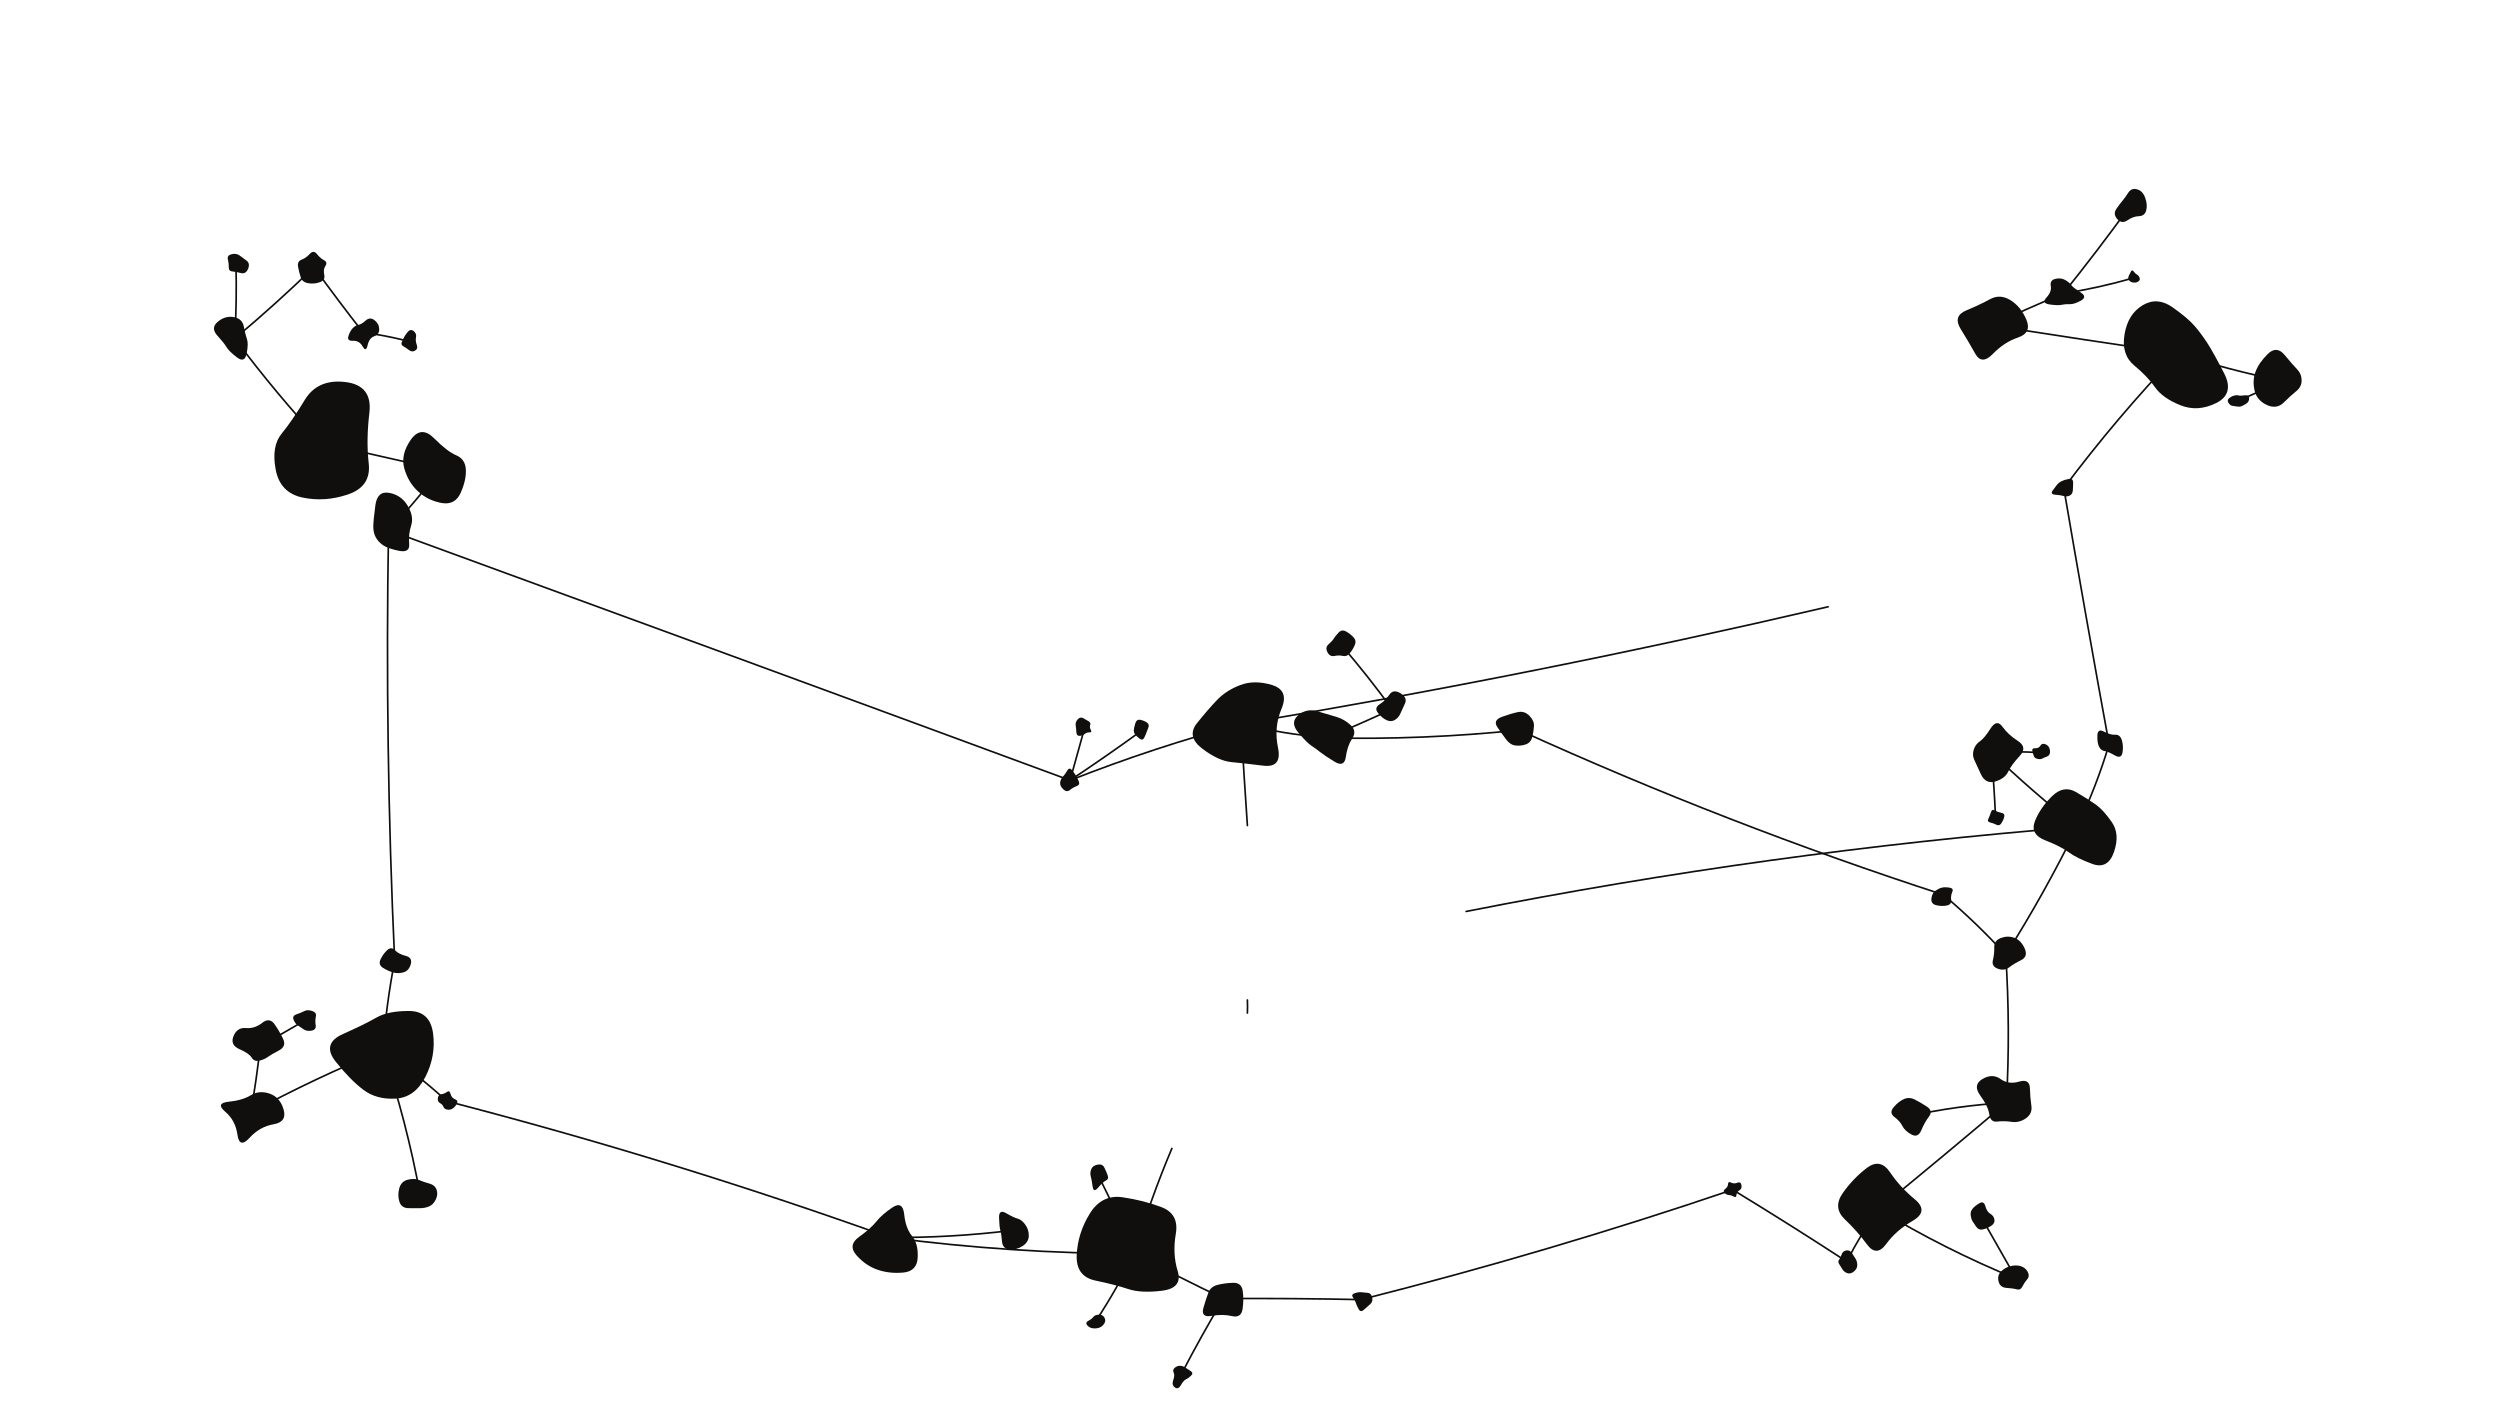
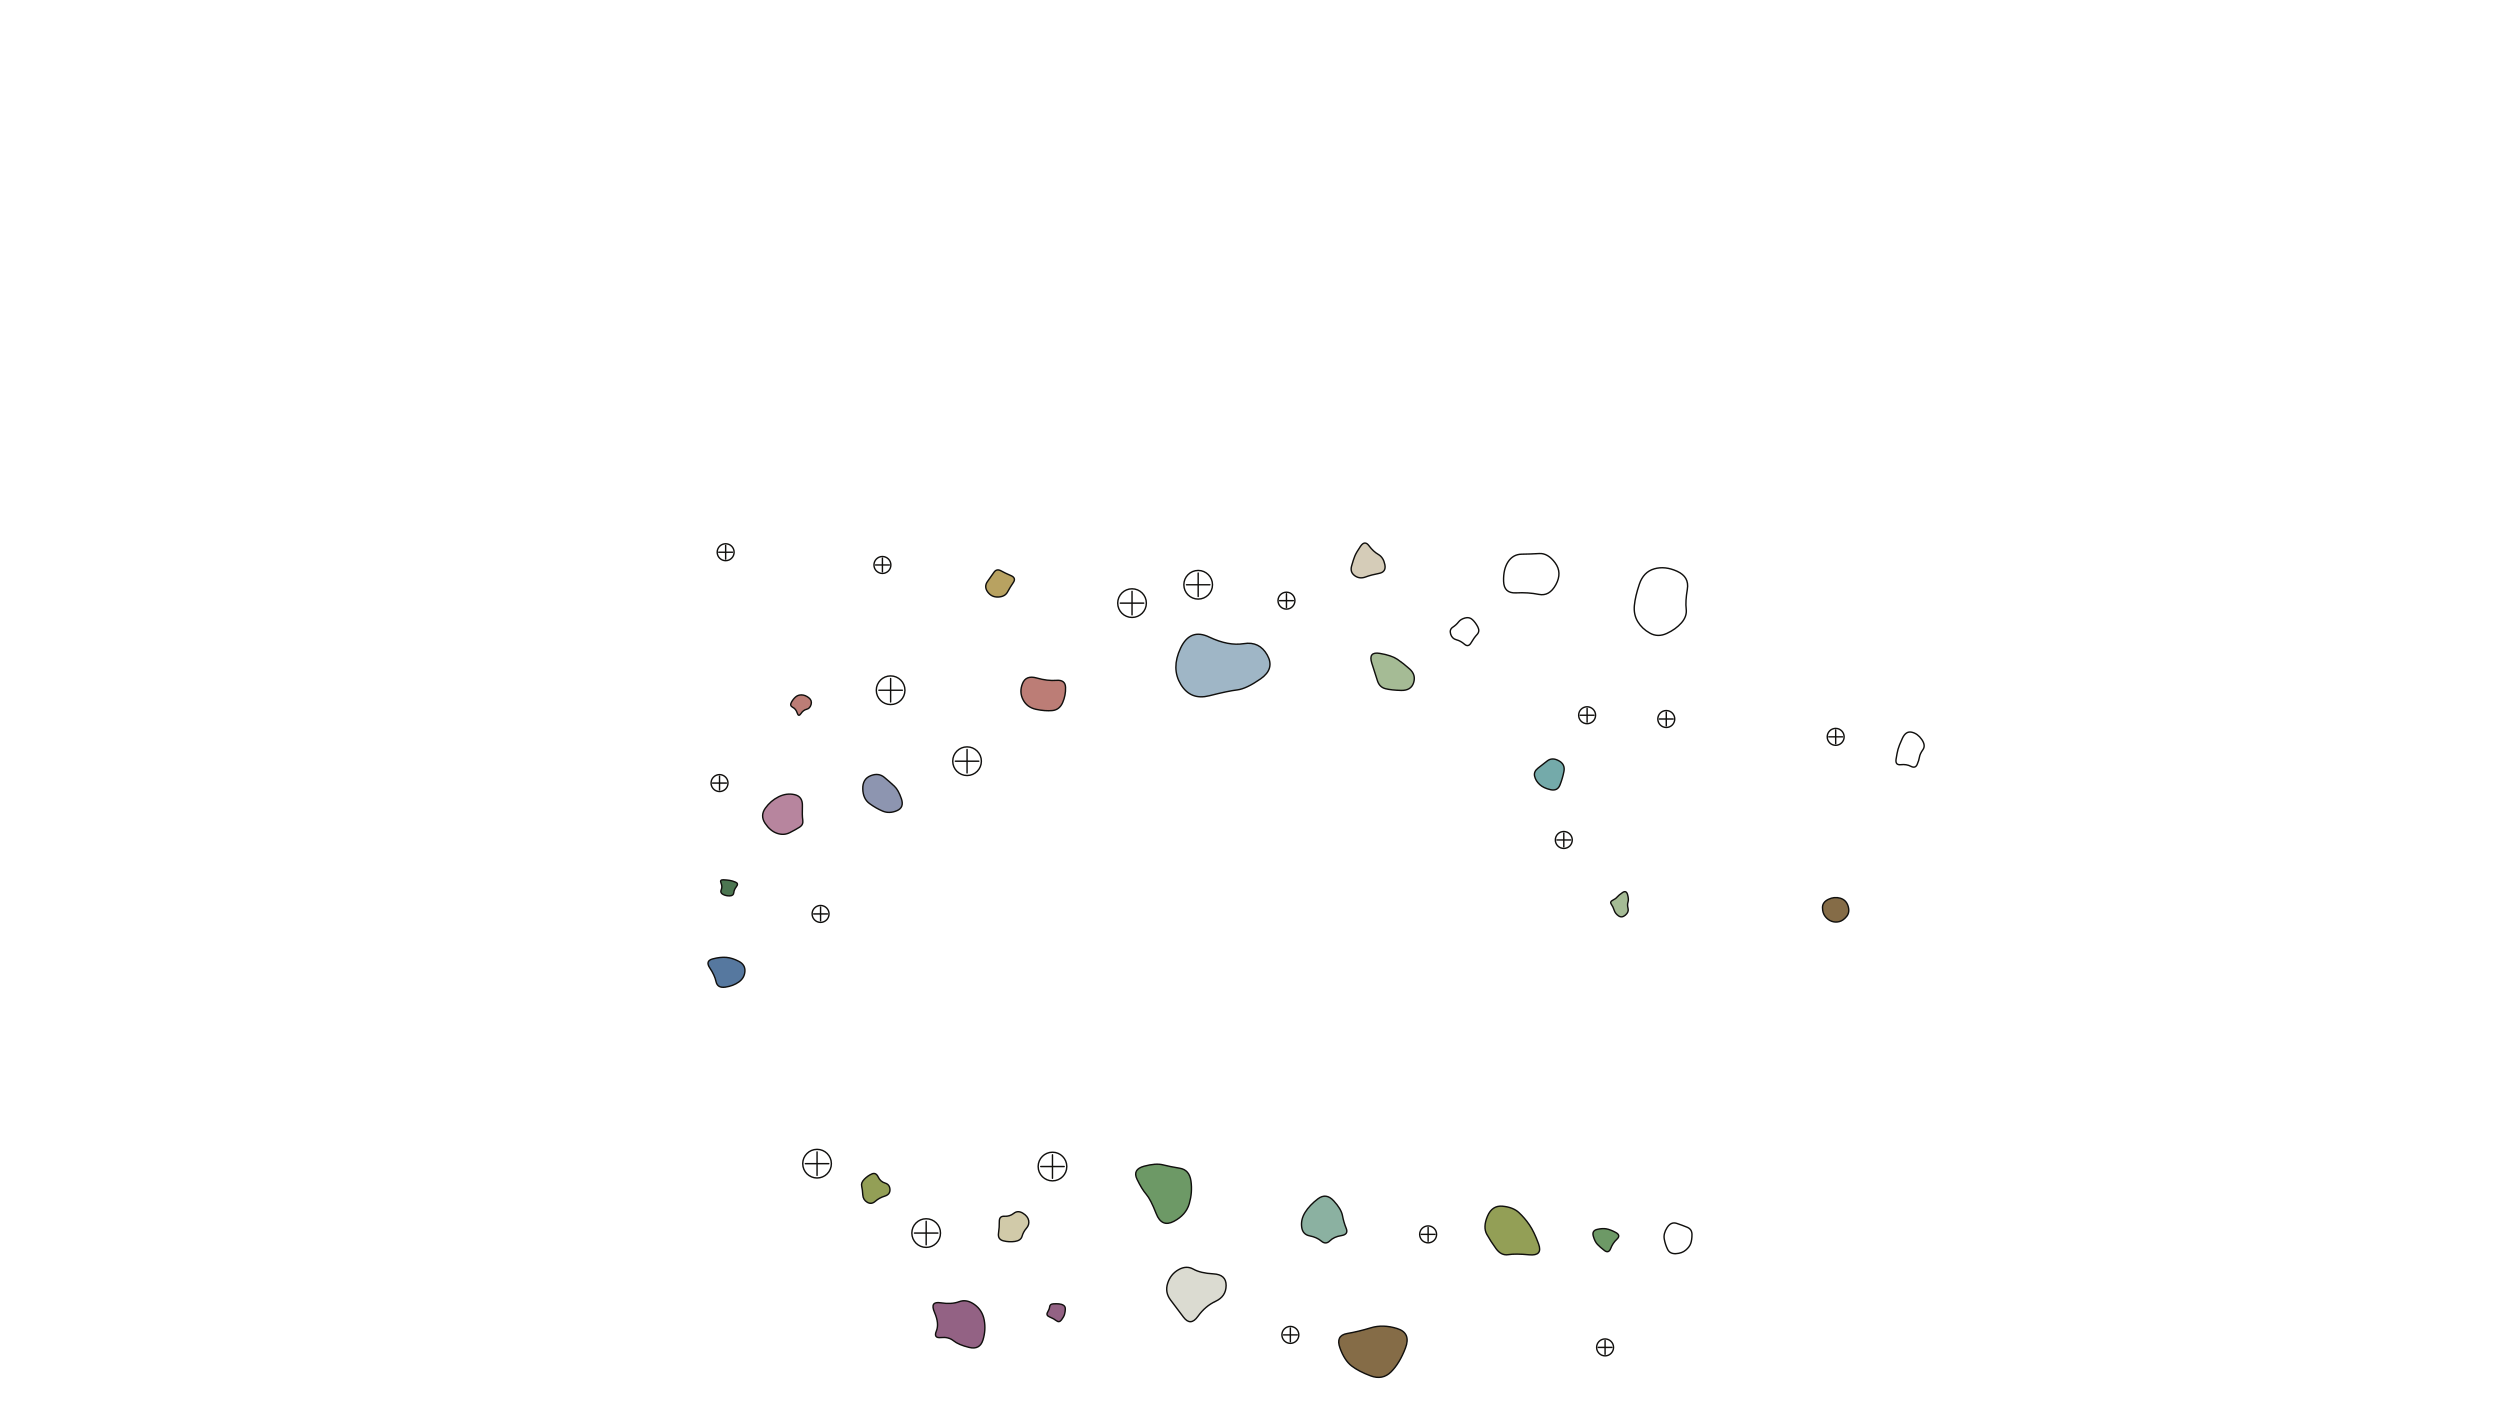
<svg xmlns="http://www.w3.org/2000/svg" viewBox="0 0 1920 1080" fill="none" role="presentation">
-   <g stroke="#100f0d" stroke-width="1.3" stroke-linecap="round">
-     <path d="M 247.1 340.2 Q 292.4 350.5 337.7 360.7" />
-     <path d="M 337.7 360.7 Q 319.6 385.3 298.4 407.2" />
-     <path d="M 247.1 340.2 Q 211.6 301.9 180.3 260" />
-     <path d="M 180.3 260 Q 211.7 233.7 241.1 205.2" />
-     <path d="M 241.1 205.2 Q 259.4 230.5 278.7 255.2" />
-     <path d="M 180.3 260 Q 182 231.1 181.2 202.2" />
-     <path d="M 278.7 255.2 Q 296.6 257.7 314.2 262.2" />
-     <path d="M 293.9 806.6 Q 242.1 827.8 192.8 854.4" />
-     <path d="M 192.8 854.4 Q 196.9 828.8 200.1 803.2" />
-     <path d="M 293.9 806.6 Q 312.3 861.2 322.7 917.8" />
-     <path d="M 293.9 806.6 Q 296.6 771.9 303.1 737.8" />
-     <path d="M 200.1 803.2 Q 217.4 793.5 234.5 783.5" />
-     <path d="M 293.9 806.6 Q 319.9 824.5 343.2 845.7" />
-     <path d="M 953.1 556 Q 985.6 563.7 1018.8 566.7" />
-     <path d="M 1018.8 566.7 Q 1092.9 568.4 1166.7 560.7" />
-     <path d="M 1018.8 566.7 Q 1044.2 556.2 1069.1 544.6" />
-     <path d="M 1069.1 544.6 Q 1050.3 518.7 1029.3 494.4" />
-     <path d="M 953.1 556 Q 886.3 573.9 821.8 599.3" />
-     <path d="M 821.8 599.3 Q 849.7 580.8 876.8 561.1" />
-     <path d="M 821.8 599.3 Q 827.3 579.1 833 559" />
-     <path d="M 1672.5 271.6 Q 1600.9 261 1529.4 249.9" />
-     <path d="M 1672.5 271.6 Q 1711.9 284.2 1752.4 292.5" />
-     <path d="M 1529.4 249.9 Q 1556.7 237 1584.6 225.4" />
-     <path d="M 1584.6 225.4 Q 1611 192.5 1635.8 158.3" />
-     <path d="M 1672.5 271.6 Q 1625.6 320.6 1585 374.9" />
-     <path d="M 1752.4 292.5 Q 1735.8 300.6 1718.8 307.9" />
-     <path d="M 1584.6 225.4 Q 1611.6 221.2 1637.9 213.6" />
-     <path d="M 1595.2 635.1 Q 1560.8 608.1 1529.2 577.7" />
-     <path d="M 1595.2 635.1 Q 1570.5 685.7 1540.4 733.3" />
-     <path d="M 1595.2 635.1 Q 1610 604.3 1619.8 571.6" />
-     <path d="M 1540.4 733.3 Q 1518 708.7 1492.5 687.2" />
-     <path d="M 1529.2 577.7 Q 1531.5 602.8 1532.6 628" />
-     <path d="M 1529.2 577.7 Q 1548.4 576.8 1567.6 578.1" />
-     <path d="M 871.1 962.8 Q 776.8 962.7 683.4 950.4" />
-     <path d="M 871.1 962.8 Q 905 980.7 939.6 997.3" />
-     <path d="M 683.4 950.4 Q 730.3 950.7 776.9 945" />
-     <path d="M 871.1 962.8 Q 858.5 932.5 843.7 903.2" />
-     <path d="M 939.6 997.3 Q 922.5 1026 907.1 1055.7" />
-     <path d="M 939.6 997.3 Q 992.4 997 1045.2 998.1" />
-     <path d="M 871.1 962.8 Q 857.9 989.8 841.4 1014.9" />
-     <path d="M 1442.6 928.7 Q 1492.2 888.2 1540.9 846.9" />
-     <path d="M 1540.9 846.9 Q 1503.5 849 1466.8 857.1" />
-     <path d="M 1442.6 928.7 Q 1493.5 959.6 1548.5 982.1" />
-     <path d="M 1548.5 982.1 Q 1535.2 958.5 1521.7 935" />
-     <path d="M 1442.6 928.7 Q 1428.9 947.9 1418.3 968.9" />
-     <path d="M 1418.3 968.9 Q 1374.9 940.6 1330.7 913.7" />
-     <path d="M 298.4 407.2 Q 560.2 502.8 821.8 599.3" />
-     <path d="M 298.4 407.2 Q 295.5 572.6 303.1 737.8" />
-     <path d="M 343.2 845.7 Q 515.7 890.3 683.4 950.4" />
-     <path d="M 1166.7 560.7 Q 1326.1 633.1 1492.5 687.2" />
-     <path d="M 1540.4 733.3 Q 1544.1 790.1 1540.9 846.9" />
-     <path d="M 1045.2 998.1 Q 1189.6 961.6 1330.7 913.7" />
-     <path d="M 1585 374.9 Q 1601.8 473.4 1619.8 571.6" />
-     <path d="M 953.1 556 Q 1180 518.3 1404 466" />
-     <path d="M 953.1 556 Q 955.3 595 958 634" />
-     <path d="M 958 768 Q 958.2 773 958 778" />
-     <path d="M 1595.2 635.1 Q 1358.8 654 1126 700" />
-     <path d="M 871.1 962.8 Q 883.3 921.6 900 882" />
+   <g stroke="#100f0d" stroke-width="1.1" vector-effect="non-scaling-stroke">
+     <path fill="hsl(205 26% 70%)" transform="translate(943.3 513.5)" d="M 6.86 16.36 Q -0.08 17.17 -14.49 20.83 Q -28.9 24.5 -36.42 12.17 Q -43.93 -0.16 -36.63 -15.69 Q -29.32 -31.23 -14.61 -24.24 Q 0.09 -17.25 12 -19.18 Q 23.91 -21.11 29.93 -10.48 Q 35.94 0.14 24.87 7.85 Q 13.8 15.56 6.86 16.36 Z" />
+     <path fill="hsl(36 30% 40%)" transform="translate(1051.1 1038.2)" d="M 17.29 15.34 Q 10.77 21.89 1.56 18.47 Q -7.64 15.05 -13.09 10.83 Q -18.55 6.61 -22 -2.95 Q -25.45 -12.5 -16.54 -14.05 Q -7.62 -15.6 1.67 -18.43 Q 10.97 -21.26 21.85 -17.91 Q 32.73 -14.56 28.28 -2.88 Q 23.82 8.79 17.29 15.34 Z" />
+     <path fill="hsl(70 30% 48%)" transform="translate(1160 947.5)" d="M 14.57 -6.85 Q 18.23 -1.51 21.63 7.84 Q 25.02 17.19 14.44 16.19 Q 3.86 15.18 -1.57 16.08 Q -7.01 16.98 -11.02 11.5 Q -15.04 6.02 -18.11 0.49 Q -21.18 -5.03 -17.62 -13.46 Q -14.07 -21.89 -6.01 -21.13 Q 2.04 -20.37 6.47 -16.28 Q 10.91 -12.18 14.57 -6.85 Z" />
+     <path fill="none" transform="translate(1276 466.4)" d="M 19 1.32 Q 19.71 6.99 15.35 11.95 Q 10.98 16.9 4.1 20.07 Q -2.78 23.23 -8.87 19.85 Q -14.97 16.46 -18.21 11.01 Q -21.46 5.56 -20.8 -1.4 Q -20.14 -8.36 -16.97 -17.76 Q -13.79 -27.16 -5.53 -29.53 Q 2.74 -31.89 12.1 -27.63 Q 21.46 -23.36 19.87 -13.85 Q 18.29 -4.35 19 1.32 Z" />
+     <path fill="hsl(112 20% 50%)" transform="translate(892.9 911.1)" d="M -4.95 20.95 Q -9.16 10.1 -12.6 6.1 Q -16.04 2.09 -19.67 -5.45 Q -23.3 -13 -14.25 -15.45 Q -5.21 -17.89 0.23 -16.5 Q 5.67 -15.12 13.11 -13.91 Q 20.55 -12.71 21.76 -4.04 Q 22.98 4.63 20.45 13.33 Q 17.92 22.04 8.59 26.92 Q -0.74 31.8 -4.95 20.95 Z" />
+     <path fill="hsl(60 12% 84%)" transform="translate(916.6 990.1)" d="M 25.06 -2.83 Q 24.98 5.59 17 9.29 Q 9.02 12.99 3.4 20.86 Q -2.22 28.73 -7.67 21.49 Q -13.13 14.26 -17.58 8.34 Q -22.04 2.43 -19.84 -4.51 Q -17.64 -11.45 -11.55 -14.94 Q -5.47 -18.43 -0.04 -15.37 Q 5.38 -12.31 15.26 -11.78 Q 25.14 -11.26 25.06 -2.83 Z" />
+     <path fill="hsl(95 22% 66%)" transform="translate(1068.6 518.2)" d="M -10.68 4.76 Q -12.28 -0.05 -15.08 -8.97 Q -17.88 -17.89 -8.91 -16.4 Q 0.07 -14.9 4.62 -11.84 Q 9.17 -8.78 14.08 -4.35 Q 18.99 0.09 17.04 6.15 Q 15.08 12.21 7.51 12.04 Q -0.06 11.86 -4.57 10.72 Q -9.09 9.58 -10.68 4.76 Z" />
+     <path fill="hsl(318 20% 48%)" transform="translate(733.7 1018.1)" d="M 21.19 11.07 Q 18.8 18.71 10.64 16.72 Q 2.47 14.74 -1.38 11.62 Q -5.24 8.51 -11.07 9.15 Q -16.91 9.78 -14.57 4.12 Q -12.23 -1.53 -15.99 -10.2 Q -19.75 -18.87 -11.3 -17.55 Q -2.84 -16.24 2.92 -18.4 Q 8.68 -20.56 14.74 -16.2 Q 20.79 -11.84 22.18 -4.21 Q 23.57 3.42 21.19 11.07 Z" />
+     <path fill="none" transform="translate(1174.7 438.2)" d="M 7.42 -13.08 Q 14.09 -13.49 19.64 -5.93 Q 25.2 1.62 20.22 10.78 Q 15.23 19.94 7.13 18.29 Q -0.98 16.65 -10.33 17.13 Q -19.67 17.62 -19.94 8.23 Q -20.21 -1.17 -16.42 -6.84 Q -12.64 -12.5 -5.95 -12.59 Q 0.74 -12.67 7.42 -13.08 Z" />
+     <path fill="hsl(6 34% 60%)" transform="translate(803.8 532.8)" d="M 7.54 -10.29 Q 14.35 -10.85 14.55 -4.85 Q 14.76 1.16 12.31 6.79 Q 9.85 12.41 4.34 12.92 Q -1.17 13.44 -8.08 11.97 Q -15 10.51 -18.07 4.61 Q -21.15 -1.28 -18.5 -7.87 Q -15.85 -14.45 -7.56 -12.09 Q 0.73 -9.73 7.54 -10.29 Z" />
+     <path fill="hsl(155 20% 62%)" transform="translate(1018.3 942.1)" d="M 11.86 6.84 Q 6.22 7.72 3.05 10.86 Q -0.12 14 -3.55 11.05 Q -6.98 8.11 -12.44 7.05 Q -17.89 6 -18.62 0.21 Q -19.36 -5.58 -15.92 -11.09 Q -12.47 -16.6 -6.15 -21.39 Q 0.18 -26.18 5.98 -19.86 Q 11.79 -13.54 12.73 -8.47 Q 13.67 -3.39 15.59 1.28 Q 17.5 5.95 11.86 6.84 Z" />
+     <path fill="hsl(330 26% 62%)" transform="translate(606.1 628.5)" d="M -18.52 3.78 Q -22.39 -2.07 -18.33 -7.81 Q -14.26 -13.54 -8.11 -16.58 Q -1.96 -19.61 4.23 -18.19 Q 10.42 -16.77 10.15 -9.48 Q 9.88 -2.19 10.43 1.33 Q 10.98 4.85 8.06 6.72 Q 5.14 8.58 0.52 10.94 Q -4.09 13.29 -9.37 11.47 Q -14.64 9.64 -18.52 3.78 Z" />
+     <path fill="hsl(225 18% 62%)" transform="translate(678.7 609.8)" d="M -10.12 -14.02 Q -3.96 -16.53 0.57 -12.71 Q 5.11 -8.89 8.19 -6 Q 11.28 -3.1 13.58 3.66 Q 15.87 10.43 10.07 12.84 Q 4.28 15.26 -0.83 13.12 Q -5.94 10.98 -10.92 7.33 Q -15.9 3.68 -16.08 -3.92 Q -16.27 -11.52 -10.12 -14.02 Z" />
+     <path fill="none" transform="translate(1290 952)" d="M 4.59 8.13 Q 1.68 10.55 -2.91 10.81 Q -7.49 11.06 -9.26 7.51 Q -11.03 3.96 -11.83 -0.32 Q -12.64 -4.6 -9.63 -9.24 Q -6.62 -13.88 -2.27 -12.44 Q 2.08 -10.99 5.75 -9.47 Q 9.43 -7.94 9.44 -3.9 Q 9.44 0.14 8.48 2.93 Q 7.51 5.71 4.59 8.13 Z" />
+     <path fill="hsl(180 24% 56%)" transform="translate(1188.6 595.2)" d="M -0.28 -10.84 Q 3.47 -13.72 8.53 -10.97 Q 13.6 -8.22 12.49 -2.68 Q 11.38 2.86 9.46 7.67 Q 7.54 12.49 2.17 11.27 Q -3.2 10.06 -6.16 7.31 Q -9.13 4.56 -10 1.01 Q -10.87 -2.53 -7.45 -5.24 Q -4.02 -7.95 -0.28 -10.84 Z" />
+     <path fill="hsl(40 26% 78%)" transform="translate(1048.7 431)" d="M -0.03 12.15 Q -4.57 13.83 -8.28 11.13 Q -11.99 8.42 -10.67 3.68 Q -9.35 -1.07 -8.23 -3.86 Q -7.11 -6.64 -3.83 -11.44 Q -0.54 -16.24 2.69 -11.85 Q 5.93 -7.46 9.86 -5.19 Q 13.8 -2.91 14.89 2.72 Q 15.98 8.36 10.25 9.41 Q 4.52 10.46 -0.03 12.15 Z" />
+     <path fill="hsl(212 30% 48%)" transform="translate(557.9 745.8)" d="M -10.51 -9.38 Q -4.58 -10.93 0.02 -10.52 Q 4.61 -10.1 9.57 -7.48 Q 14.53 -4.86 14.19 0.2 Q 13.85 5.27 9.55 8.35 Q 5.26 11.43 -0.8 12.31 Q -6.86 13.19 -7.96 8.14 Q -9.06 3.08 -12.74 -2.37 Q -16.43 -7.83 -10.51 -9.38 Z" />
+     <path fill="hsl(50 30% 74%)" transform="translate(778.5 941.6)" d="M -7.07 -7.51 Q -3.04 -7.28 0.08 -9.75 Q 3.2 -12.22 7.03 -9.89 Q 10.86 -7.57 11.51 -4.27 Q 12.15 -0.97 9.78 1.72 Q 7.42 4.41 6.47 7.79 Q 5.52 11.17 0.98 11.82 Q -3.56 12.48 -7.94 11.36 Q -12.33 10.24 -11.64 5.5 Q -10.95 0.77 -11.03 -3.49 Q -11.1 -7.75 -7.07 -7.51 Z" />
+     <path fill="none" transform="translate(1467.7 578.7)" d="M -6.65 -11.7 Q -4.04 -17.36 0.49 -16.37 Q 5.02 -15.38 8.21 -10.78 Q 11.39 -6.18 9.1 -2.95 Q 6.81 0.28 6.44 2.74 Q 6.06 5.2 4.68 8.4 Q 3.29 11.61 -0.11 9.85 Q -3.5 8.09 -7.88 8.58 Q -12.25 9.07 -11.51 4.29 Q -10.76 -0.49 -10.01 -3.27 Q -9.26 -6.05 -6.65 -11.7 Z" />
+     <path fill="hsl(36 30% 40%)" transform="translate(1409.1 700.9)" d="M -2.51 6.61 Q -5.3 5.55 -7.35 2.92 Q -9.41 0.29 -9.43 -3.85 Q -9.45 -7.99 -4.95 -10.19 Q -0.45 -12.39 4.13 -11.11 Q 8.71 -9.82 10.22 -5.06 Q 11.73 -0.3 9.08 2.95 Q 6.42 6.2 3.35 6.94 Q 0.27 7.67 -2.51 6.61 Z" />
+     <path fill="hsl(70 30% 48%)" transform="translate(671 912.2)" d="M 3.42 -8.32 Q 5.15 -4.66 8.72 -3.61 Q 12.29 -2.56 12.48 1.31 Q 12.67 5.17 8.47 6.44 Q 4.27 7.71 1.26 10.37 Q -1.74 13.04 -4.96 11.15 Q -8.18 9.25 -8.39 5.35 Q -8.61 1.45 -9.23 -1.2 Q -9.85 -3.85 -7.22 -6.54 Q -4.59 -9.22 -1.45 -10.6 Q 1.69 -11.97 3.42 -8.32 Z" />
+     <path fill="hsl(45 38% 55%)" transform="translate(768.3 446.9)" d="M -1.58 11.61 Q -6.74 11.86 -9.73 7.76 Q -12.72 3.65 -9.89 -0.34 Q -7.05 -4.33 -4.96 -7.34 Q -2.87 -10.35 0.45 -8.52 Q 3.76 -6.68 8.06 -4.86 Q 12.35 -3.03 9.89 0.54 Q 7.43 4.11 5.5 7.73 Q 3.58 11.35 -1.58 11.61 Z" />
+     <path fill="hsl(112 20% 50%)" transform="translate(1232.7 951.8)" d="M 1.08 -8.02 Q 4.17 -7.44 8.22 -5.25 Q 12.27 -3.05 9.09 -0.09 Q 5.9 2.87 4.33 6.97 Q 2.75 11.06 -0.51 8.58 Q -3.76 6.1 -5.81 3.94 Q -7.86 1.79 -9.04 -2.42 Q -10.22 -6.63 -6.12 -7.61 Q -2.01 -8.59 1.08 -8.02 Z" />
+     <path fill="none" transform="translate(1124.6 484.2)" d="M -6.13 7.13 Q -9.43 6.28 -10.5 2.79 Q -11.57 -0.71 -8.85 -2.52 Q -6.12 -4.33 -4.47 -6.5 Q -2.82 -8.66 0.52 -9.58 Q 3.86 -10.5 6.23 -8.31 Q 8.59 -6.12 10.35 -2.73 Q 12.11 0.66 9.77 3.12 Q 7.44 5.59 5.27 9.37 Q 3.1 13.15 0.13 10.56 Q -2.84 7.97 -6.13 7.13 Z" />
+     <path fill="hsl(95 22% 66%)" transform="translate(1244.2 694)" d="M 5.8 -6.84 Q 6.79 -3.17 6.1 -1.18 Q 5.41 0.82 6.14 3.63 Q 6.88 6.44 4.13 8.79 Q 1.38 11.15 -1.18 9.38 Q -3.73 7.6 -4.53 5.02 Q -5.34 2.44 -6.69 0.5 Q -8.04 -1.44 -5.71 -2.58 Q -3.39 -3.71 -2.22 -5.1 Q -1.06 -6.49 1.87 -8.5 Q 4.81 -10.5 5.8 -6.84 Z" />
+     <path fill="hsl(318 20% 48%)" transform="translate(812.2 1006.6)" d="M 4.68 -4.05 Q 6.07 -3.1 5.97 -1.06 Q 5.88 0.98 5.37 2.79 Q 4.87 4.61 3.08 7 Q 1.28 9.39 -0.8 7.77 Q -2.88 6.15 -5.98 4.88 Q -9.08 3.61 -7.68 1.27 Q -6.28 -1.07 -6.05 -3.08 Q -5.81 -5.09 -3.28 -5.24 Q -0.76 -5.39 1.27 -5.2 Q 3.29 -5 4.68 -4.05 Z" />
+     <path fill="hsl(128 22% 38%)" transform="translate(559.1 681.1)" d="M 1.33 -4.96 Q 3.52 -4.6 5.91 -3.56 Q 8.29 -2.52 6.47 -0.18 Q 4.65 2.17 4.45 4.49 Q 4.25 6.81 1.42 6.93 Q -1.42 7.06 -3.81 5.81 Q -6.21 4.56 -5.19 2.21 Q -4.18 -0.15 -5.33 -2.83 Q -6.48 -5.51 -3.67 -5.42 Q -0.86 -5.32 1.33 -4.96 Z" />
+     <path fill="hsl(6 34% 60%)" transform="translate(614.7 541.8)" d="M -5.87 1.43 Q -8.31 0.19 -6.95 -2.34 Q -5.6 -4.88 -3.66 -6.54 Q -1.73 -8.2 1.04 -8.1 Q 3.81 -8 6.45 -5.92 Q 9.09 -3.84 8.23 -0.77 Q 7.37 2.3 4.8 2.92 Q 2.24 3.53 0.41 6.26 Q -1.41 8.98 -2.42 5.82 Q -3.43 2.67 -5.87 1.43 Z" />
  </g>
-   <g fill="#100f0d">
-     <path transform="translate(247.1 340.2)" d="M 36.59 -23.19 Q 34.06 -2 36.08 15.7 Q 38.09 33.41 20.26 39.49 Q 2.43 45.56 -14.81 41.9 Q -32.05 38.25 -35.39 20.36 Q -38.74 2.47 -30.82 -7.15 Q -22.91 -16.77 -13.06 -33.03 Q -3.2 -49.28 17.96 -46.83 Q 39.11 -44.38 36.59 -23.19 Z" />
-     <path transform="translate(337.7 360.7)" d="M -4.29 -24.08 Q 5.8 -13.93 12.68 -11.04 Q 19.56 -8.14 20.06 -0.32 Q 20.57 7.5 16.23 17.51 Q 11.9 27.51 1.39 25.58 Q -9.12 23.65 -16.61 16.76 Q -24.09 9.86 -27.16 -0.79 Q -30.22 -11.44 -22.3 -22.84 Q -14.38 -34.24 -4.29 -24.08 Z" />
-     <path transform="translate(298.4 407.2)" d="M -9.96 5.2 Q -11.82 1.65 -11.71 -3.29 Q -11.59 -8.22 -10.09 -19.29 Q -8.59 -30.36 0.61 -28.67 Q 9.82 -26.97 14.72 -18.76 Q 19.61 -10.55 17.38 -3.62 Q 15.16 3.3 15.85 10.44 Q 16.55 17.58 7.92 15.81 Q -0.72 14.05 -4.41 11.4 Q -8.1 8.76 -9.96 5.2 Z" />
-     <path transform="translate(180.3 260)" d="M -13.11 -12.84 Q -7.51 -17.59 -0.86 -16.49 Q 5.79 -15.38 6.96 -9.2 Q 8.13 -3.03 9.37 0.44 Q 10.62 3.91 9.14 11.5 Q 7.66 19.1 1.56 14.39 Q -4.55 9.68 -6.31 6.62 Q -8.07 3.57 -13.39 -2.26 Q -18.71 -8.08 -13.11 -12.84 Z" />
-     <path transform="translate(241.1 205.2)" d="M -10.14 7.83 Q -11.33 4.14 -12.16 -0.15 Q -12.98 -4.44 -9.55 -5.73 Q -6.11 -7.02 -3.21 -10.19 Q -0.31 -13.36 2.26 -10.14 Q 4.83 -6.92 7.75 -5.37 Q 10.67 -3.82 8.83 -0.99 Q 6.99 1.84 7.93 5.89 Q 8.87 9.94 4.55 11.52 Q 0.24 13.09 -4.36 12.31 Q -8.96 11.53 -10.14 7.83 Z" />
-     <path transform="translate(278.7 255.2)" d="M -3.3 -5.75 Q -1.17 -6.09 2.15 -9.03 Q 5.47 -11.98 8.97 -9.26 Q 12.47 -6.55 12.54 -2.41 Q 12.61 1.73 8.74 3.05 Q 4.88 4.36 3.63 9.93 Q 2.39 15.49 -0.18 10.9 Q -2.75 6.3 -7.62 6.53 Q -12.48 6.75 -11.04 2.64 Q -9.6 -1.47 -7.52 -3.44 Q -5.43 -5.41 -3.3 -5.75 Z" />
-     <path transform="translate(181.2 202.2)" d="M 2.68 -6.08 Q 5.24 -4.3 8.15 -2.07 Q 11.07 0.16 9.3 4.35 Q 7.53 8.53 3.71 7.49 Q -0.12 6.45 -2.83 6.27 Q -5.55 6.1 -5.51 3.01 Q -5.46 -0.08 -6.2 -3.07 Q -6.94 -6.05 -3.4 -6.95 Q 0.13 -7.85 2.68 -6.08 Z" />
-     <path transform="translate(314.2 262.2)" d="M 4.65 7.03 Q 2.29 8.5 0.03 6.75 Q -2.23 5.01 -4.37 3.78 Q -6.51 2.54 -5.68 0.74 Q -4.86 -1.07 -4.13 -2.71 Q -3.39 -4.35 -1.22 -7.1 Q 0.96 -9.85 3.42 -7.97 Q 5.88 -6.09 5.31 -3.23 Q 4.73 -0.38 5.87 2.59 Q 7 5.57 4.65 7.03 Z" />
-     <path transform="translate(293.9 806.6)" d="M 20.31 -30.16 Q 36.49 -30.08 38.71 -12.81 Q 40.94 4.46 32.85 20.36 Q 24.76 36.26 10.01 37.13 Q -4.74 38 -14.84 30.37 Q -24.94 22.75 -36.02 8.84 Q -47.09 -5.08 -30.52 -12.47 Q -13.95 -19.86 -4.9 -25.05 Q 4.14 -30.24 20.31 -30.16 Z" />
-     <path transform="translate(192.8 854.4)" d="M -10.46 17 Q -12 6.02 -19.82 -0.6 Q -27.63 -7.22 -17.08 -8.28 Q -6.54 -9.35 -0.1 -13.3 Q 6.33 -17.25 14.33 -14.47 Q 22.32 -11.7 25.03 -2.22 Q 27.75 7.27 17.25 9.06 Q 6.75 10.85 -1.09 19.41 Q -8.92 27.97 -10.46 17 Z" />
-     <path transform="translate(200.1 803.2)" d="M -6.87 8.99 Q -8.91 5.71 -16.22 2.54 Q -23.54 -0.64 -20.77 -7.45 Q -18 -14.26 -11.25 -13.67 Q -4.5 -13.08 1.21 -17.6 Q 6.93 -22.13 10.82 -16.52 Q 14.71 -10.92 17.38 -5.22 Q 20.05 0.47 14.03 3.61 Q 8.01 6.74 5.43 8.64 Q 2.85 10.54 -1 11.4 Q -4.84 12.27 -6.87 8.99 Z" />
-     <path transform="translate(322.7 917.8)" d="M 7.06 -8.83 Q 11.35 -7.7 12.62 -4.07 Q 13.88 -0.44 11.92 3.54 Q 9.97 7.52 6.66 8.81 Q 3.35 10.11 -0.04 10.09 Q -3.43 10.07 -8.87 10.07 Q -14.31 10.07 -15.91 5.24 Q -17.51 0.42 -16.11 -5.02 Q -14.7 -10.46 -9.55 -11.78 Q -4.41 -13.1 -0.82 -11.53 Q 2.77 -9.96 7.06 -8.83 Z" />
-     <path transform="translate(303.1 737.8)" d="M 12.37 2.71 Q 10.93 7.78 6.85 8.94 Q 2.76 10.1 -0.95 9.11 Q -4.66 8.13 -8.78 5.63 Q -12.9 3.13 -10.78 -1.16 Q -8.67 -5.46 -5.62 -8.19 Q -2.56 -10.93 0.28 -7.99 Q 3.13 -5.06 8.47 -3.71 Q 13.81 -2.36 12.37 2.71 Z" />
-     <path transform="translate(234.5 783.5)" d="M -6.7 -4.54 Q -3.16 -5.71 -0.8 -6.98 Q 1.57 -8.25 5.18 -7.1 Q 8.8 -5.95 8.1 -2.84 Q 7.4 0.28 7.94 3.82 Q 8.48 7.36 4.77 8.04 Q 1.06 8.72 -1.46 6.92 Q -3.98 5.13 -5.9 3.91 Q -7.83 2.69 -9.03 -0.34 Q -10.23 -3.37 -6.7 -4.54 Z" />
-     <path transform="translate(343.2 845.7)" d="M 0.08 -7.11 Q 2.07 -8.59 2.83 -5.54 Q 3.6 -2.49 6.27 -1.47 Q 8.95 -0.46 7.63 2.01 Q 6.31 4.48 4.42 5.68 Q 2.53 6.89 0.25 6.47 Q -2.03 6.05 -2.66 4.31 Q -3.29 2.57 -5.29 1.48 Q -7.28 0.39 -6.95 -2.33 Q -6.62 -5.05 -4.27 -5.34 Q -1.91 -5.63 0.08 -7.11 Z" />
-     <path transform="translate(953.1 556)" d="M -33.86 -0.55 Q -25.71 -10.76 -18.55 -18.27 Q -11.39 -25.79 -0.53 -29.89 Q 10.33 -33.99 23.72 -29.94 Q 37.11 -25.9 31.12 -11.68 Q 25.14 2.55 28.4 18.2 Q 31.67 33.84 17.12 32.04 Q 2.57 30.24 -7.44 29.28 Q -17.45 28.31 -29.72 18.99 Q -42 9.67 -33.86 -0.55 Z" />
-     <path transform="translate(1018.8 566.7)" d="M 18.52 -9.8 Q 23.44 -5.24 19.68 0.49 Q 15.93 6.23 14.81 14.55 Q 13.69 22.88 6.12 18.28 Q -1.44 13.68 -5.03 10.82 Q -8.62 7.95 -11.75 5.94 Q -14.88 3.92 -21.58 -3.93 Q -28.28 -11.78 -21.84 -17.34 Q -15.4 -22.9 -6.93 -20.41 Q 1.54 -17.91 7.57 -16.14 Q 13.6 -14.36 18.52 -9.8 Z" />
-     <path transform="translate(1166.7 560.7)" d="M 10.16 5.08 Q 9.12 9.48 5.36 10.9 Q 1.61 12.32 -2.6 11.88 Q -6.8 11.44 -9.88 7.36 Q -12.95 3.28 -16.67 -2.15 Q -20.39 -7.59 -13.11 -10.21 Q -5.84 -12.83 -0.85 -13.83 Q 4.14 -14.83 7.86 -11.02 Q 11.57 -7.2 11.39 -3.26 Q 11.21 0.68 10.16 5.08 Z" />
-     <path transform="translate(1069.1 544.6)" d="M -10.76 3.02 Q -13.93 -0.91 -9.54 -3.71 Q -5.16 -6.51 -2.11 -11.04 Q 0.94 -15.58 6.5 -12.17 Q 12.06 -8.76 9.86 -4.17 Q 7.65 0.41 6.36 3.48 Q 5.08 6.55 2.19 8.31 Q -0.69 10.06 -4.14 8.51 Q -7.58 6.95 -10.76 3.02 Z" />
-     <path transform="translate(1029.3 494.4)" d="M 10.35 -4.79 Q 12.63 -2.24 11.09 1.23 Q 9.55 4.69 7.28 7.38 Q 5.01 10.08 2.02 9.36 Q -0.98 8.64 -4.47 9.38 Q -7.97 10.11 -9.85 6.46 Q -11.73 2.82 -8.89 0.33 Q -6.06 -2.15 -5.07 -3.82 Q -4.08 -5.49 -1.43 -8.42 Q 1.23 -11.34 4.64 -9.34 Q 8.06 -7.35 10.35 -4.79 Z" />
-     <path transform="translate(821.8 599.3)" d="M 1.78 -7.51 Q 4 -4.58 4.89 -3.02 Q 5.79 -1.46 6.78 0.98 Q 7.78 3.42 5.05 4.44 Q 2.33 5.46 -0.14 7.44 Q -2.61 9.41 -5.24 6.84 Q -7.87 4.27 -7.61 1.73 Q -7.35 -0.81 -5.54 -2.77 Q -3.73 -4.73 -2.08 -7.59 Q -0.44 -10.44 1.78 -7.51 Z" />
-     <path transform="translate(876.8 561.1)" d="M -1.46 6.25 Q -3.67 4.68 -4.91 3.12 Q -6.15 1.55 -6.04 -0.29 Q -5.94 -2.14 -4.91 -5.51 Q -3.89 -8.88 -0.92 -8.25 Q 2.04 -7.61 4.09 -6.15 Q 6.14 -4.68 5.08 -2.19 Q 4.02 0.31 3.53 1.84 Q 3.03 3.38 1.89 5.6 Q 0.75 7.81 -1.46 6.25 Z" />
-     <path transform="translate(833 559)" d="M -1.08 -7.46 Q 1.18 -6.23 3.05 -5.08 Q 4.91 -3.93 4.29 -2.17 Q 3.67 -0.4 4.77 1.57 Q 5.87 3.55 3.73 3.48 Q 1.58 3.41 0.01 4.74 Q -1.56 6.07 -3.87 6.15 Q -6.18 6.23 -6.34 3.46 Q -6.5 0.68 -6.88 -1.88 Q -7.26 -4.45 -5.3 -6.57 Q -3.35 -8.68 -1.08 -7.46 Z" />
-     <path transform="translate(1672.5 271.6)" d="M 35.66 15.16 Q 43.71 30.9 29.49 37.96 Q 15.28 45.02 1.78 39.53 Q -11.71 34.04 -17.48 25.76 Q -23.25 17.49 -33.37 9.12 Q -43.5 0.75 -40.85 -14.87 Q -38.2 -30.48 -26.93 -37.18 Q -15.65 -43.87 -3.91 -35.56 Q 7.84 -27.24 12.96 -21.27 Q 18.09 -15.3 22.85 -7.94 Q 27.61 -0.57 35.66 15.16 Z" />
-     <path transform="translate(1529.4 249.9)" d="M 1.16 21.85 Q -7.43 30.76 -12.45 21.69 Q -17.48 12.62 -23.62 2.73 Q -29.76 -7.15 -19.28 -11.52 Q -8.79 -15.89 -1.06 -20.12 Q 6.68 -24.35 14.68 -19.35 Q 22.68 -14.35 26.88 -4.33 Q 31.09 5.7 20.42 9.32 Q 9.76 12.94 1.16 21.85 Z" />
-     <path transform="translate(1752.4 292.5)" d="M -20.92 7.32 Q -22.65 -0.29 -20.13 -7.08 Q -17.6 -13.87 -10.78 -20.6 Q -3.97 -27.32 2.2 -19.87 Q 8.37 -12.42 11.8 -8.87 Q 15.24 -5.32 15.25 -0.37 Q 15.26 4.58 11.11 7.92 Q 6.95 11.26 1.52 16.64 Q -3.91 22.03 -11.55 18.48 Q -19.18 14.92 -20.92 7.32 Z" />
-     <path transform="translate(1584.6 225.4)" d="M -1.28 8.71 Q -4.19 9.35 -10.56 8.41 Q -16.92 7.46 -12.85 3.03 Q -8.79 -1.39 -9.6 -5.76 Q -10.41 -10.13 -6.22 -11.18 Q -2.04 -12.24 1.16 -10.52 Q 4.36 -8.81 5.96 -6.64 Q 7.56 -4.47 13.16 -0.95 Q 18.75 2.57 13.59 5.45 Q 8.43 8.33 5.03 8.2 Q 1.63 8.06 -1.28 8.71 Z" />
-     <path transform="translate(1635.8 158.3)" d="M -5.67 -4.22 Q -3.84 -6.33 -1.34 -10.24 Q 1.17 -14.15 5.53 -12.89 Q 9.89 -11.64 11.75 -6.3 Q 13.62 -0.96 12.48 3.3 Q 11.34 7.57 6.91 7.72 Q 2.48 7.86 -1.88 10.88 Q -6.24 13.89 -9.73 9.98 Q -13.22 6.07 -10.35 1.98 Q -7.49 -2.1 -5.67 -4.22 Z" />
-     <path transform="translate(1585 374.9)" d="M -6.54 5.05 Q -10.69 4.76 -8.45 1.66 Q -6.2 -1.44 -5.05 -2.85 Q -3.89 -4.26 -1.77 -5.33 Q 0.35 -6.41 3.76 -7.05 Q 7.16 -7.68 7.16 -4.22 Q 7.15 -0.75 6.92 1.92 Q 6.68 4.59 4.57 5.68 Q 2.46 6.78 0.03 6.06 Q -2.39 5.35 -6.54 5.05 Z" />
-     <path transform="translate(1718.8 307.9)" d="M 0.3 -4.21 Q 1.6 -3.79 5.06 -4.28 Q 8.52 -4.77 8.55 -2.04 Q 8.59 0.69 6.25 2.15 Q 3.92 3.6 2.58 4.12 Q 1.25 4.63 -0.35 4.36 Q -1.95 4.09 -4.03 3.82 Q -6.11 3.55 -7.36 1.47 Q -8.6 -0.62 -6.88 -2.06 Q -5.15 -3.5 -3.07 -4.07 Q -0.99 -4.64 0.3 -4.21 Z" />
-     <path transform="translate(1637.9 213.6)" d="M 3.3 -2.71 Q 4.62 -1.96 5.26 -0.39 Q 5.89 1.18 4.73 2.24 Q 3.58 3.3 1.93 3.42 Q 0.29 3.54 -0.79 3.11 Q -1.87 2.68 -2.6 1.92 Q -3.32 1.16 -3.41 0.18 Q -3.5 -0.8 -2.96 -1.82 Q -2.43 -2.84 -1.47 -4.85 Q -0.51 -6.85 0.73 -5.15 Q 1.97 -3.46 3.3 -2.71 Z" />
-     <path transform="translate(1595.2 635.1)" d="M 28.39 19.1 Q 23.71 32.8 11.73 28.4 Q -0.25 24 -6.35 19.48 Q -12.45 14.97 -24.4 10.3 Q -36.35 5.63 -32.37 -4.48 Q -28.38 -14.59 -19.36 -23.5 Q -10.34 -32.41 -0.68 -26.74 Q 8.99 -21.07 14.58 -17.05 Q 20.16 -13.02 26.61 -3.81 Q 33.07 5.4 28.39 19.1 Z" />
-     <path transform="translate(1529.2 577.7)" d="M -13.33 -2.08 Q -12.01 -6.14 -8.66 -8.36 Q -5.31 -10.59 -0.5 -18.15 Q 4.32 -25.71 8.66 -19.61 Q 13 -13.51 20.56 -8.63 Q 28.12 -3.76 21.91 2.91 Q 15.69 9.57 13.08 14.96 Q 10.48 20.35 3.13 22.49 Q -4.23 24.63 -7.86 16.93 Q -11.49 9.22 -13.07 5.6 Q -14.64 1.98 -13.33 -2.08 Z" />
-     <path transform="translate(1540.4 733.3)" d="M -8.82 -5.82 Q -8.98 -10.92 -3.74 -12.91 Q 1.5 -14.9 6.61 -13.06 Q 11.71 -11.21 14.54 -4.93 Q 17.36 1.35 11.82 4.09 Q 6.28 6.82 2.61 9.65 Q -1.06 12.49 -6.06 10.68 Q -11.05 8.88 -9.86 4.08 Q -8.67 -0.71 -8.82 -5.82 Z" />
-     <path transform="translate(1619.8 571.6)" d="M 4.33 8.52 Q -0.73 5.61 -3.49 5.2 Q -6.26 4.79 -7.73 1.88 Q -9.2 -1.03 -9.02 -6.68 Q -8.85 -12.32 -3.95 -9.72 Q 0.94 -7.11 4.71 -7.33 Q 8.48 -7.54 9.81 -3.04 Q 11.14 1.46 10.26 6.44 Q 9.39 11.42 4.33 8.52 Z" />
-     <path transform="translate(1492.5 687.2)" d="M -6.05 -3.13 Q -3.45 -4.9 -1.26 -5.47 Q 0.94 -6.04 4.54 -5.53 Q 8.14 -5.02 6.85 -2.15 Q 5.55 0.72 6 4.11 Q 6.44 7.5 2.51 8.26 Q -1.41 9.01 -5.54 7.97 Q -9.68 6.94 -9.17 2.79 Q -8.65 -1.36 -6.05 -3.13 Z" />
-     <path transform="translate(1532.6 628)" d="M -0.51 -5.58 Q 1.68 -4.28 4.48 -3.75 Q 7.28 -3.21 6.67 -0.7 Q 6.07 1.81 4.51 4.21 Q 2.95 6.6 0.71 5.43 Q -1.54 4.27 -4.08 3.68 Q -6.63 3.1 -5.5 0.74 Q -4.37 -1.63 -3.54 -4.25 Q -2.71 -6.88 -0.51 -5.58 Z" />
-     <path transform="translate(1567.6 578.1)" d="M -2.55 4.77 Q -4.75 4.35 -5.43 2.91 Q -6.11 1.46 -6.72 -1.05 Q -7.33 -3.56 -4.57 -3.46 Q -1.82 -3.35 -0.63 -5.39 Q 0.55 -7.44 2.93 -6.65 Q 5.3 -5.86 6.18 -3.86 Q 7.06 -1.85 6.74 0.2 Q 6.41 2.24 4.28 3.01 Q 2.14 3.77 0.9 4.48 Q -0.35 5.18 -2.55 4.77 Z" />
-     <path transform="translate(871.1 962.8)" d="M 20.82 -35.75 Q 34.55 -30.55 31.92 -15.22 Q 29.29 0.11 33.34 13.29 Q 37.4 26.48 21.3 28.48 Q 5.2 30.48 -4.66 27.18 Q -14.53 23.87 -29.79 20.68 Q -45.05 17.49 -44.18 0.77 Q -43.31 -15.94 -34.12 -30.79 Q -24.93 -45.64 -8.92 -43.29 Q 7.09 -40.95 20.82 -35.75 Z" />
-     <path transform="translate(683.4 950.4)" d="M 2.04 -23.11 Q 9.93 -28.34 11.04 -17.69 Q 12.15 -7.05 17.02 -1.18 Q 21.89 4.69 21.4 15.32 Q 20.91 25.95 10.3 26.93 Q -0.31 27.9 -9.42 24.76 Q -18.53 21.61 -25.54 13.76 Q -32.54 5.91 -23.63 -0.47 Q -14.72 -6.85 -10.29 -12.36 Q -5.85 -17.88 2.04 -23.11 Z" />
-     <path transform="translate(939.6 997.3)" d="M 7.36 -12.11 Q 13.91 -12.34 14.83 -5.81 Q 15.74 0.73 14.72 7.92 Q 13.69 15.11 6.55 13.46 Q -0.6 11.81 -9.1 13.3 Q -17.6 14.79 -15.35 7.02 Q -13.09 -0.76 -11.39 -4.97 Q -9.69 -9.18 -4.44 -10.53 Q 0.81 -11.89 7.36 -12.11 Z" />
-     <path transform="translate(776.9 945)" d="M -8.61 0.1 Q -9.39 -2.52 -9.63 -9.56 Q -9.88 -16.59 -4.13 -13.25 Q 1.61 -9.91 4.73 -9.07 Q 7.85 -8.23 10.6 -4.37 Q 13.35 -0.51 13.21 4.24 Q 13.08 8.99 8.36 12.03 Q 3.65 15.07 -1.63 14.57 Q -6.91 14.07 -7.37 8.4 Q -7.82 2.72 -8.61 0.1 Z" />
-     <path transform="translate(843.7 903.2)" d="M 4.47 -6.46 Q 5.96 -3.38 7 -0.53 Q 8.04 2.31 5.59 3.52 Q 3.14 4.72 -0.38 8.95 Q -3.9 13.18 -4.59 7.89 Q -5.29 2.61 -6 0.23 Q -6.72 -2.15 -5.72 -5.04 Q -4.72 -7.94 -0.87 -8.74 Q 2.99 -9.55 4.47 -6.46 Z" />
-     <path transform="translate(907.1 1055.7)" d="M -0.76 -6.78 Q 1.41 -6.69 3.14 -5.48 Q 4.87 -4.26 7.3 -2.73 Q 9.73 -1.2 7.63 0.82 Q 5.53 2.84 3.75 3.6 Q 1.97 4.36 -0.17 8.08 Q -2.31 11.8 -4.86 9.81 Q -7.41 7.82 -6.05 4.18 Q -4.7 0.54 -5.74 -1.57 Q -6.78 -3.67 -4.86 -5.27 Q -2.94 -6.87 -0.76 -6.78 Z" />
-     <path transform="translate(1045.2 998.1)" d="M 5.31 -5.18 Q 7.96 -4.88 8.66 -1.61 Q 9.35 1.66 7.04 3.57 Q 4.74 5.49 2.22 7.84 Q -0.3 10.2 -1.95 7 Q -3.6 3.79 -4.05 2.2 Q -4.5 0.61 -6.09 -1.62 Q -7.69 -3.85 -4.94 -4.86 Q -2.19 -5.87 0.23 -5.68 Q 2.65 -5.49 5.31 -5.18 Z" />
-     <path transform="translate(841.4 1014.9)" d="M 6.68 1.59 Q 5.2 3.89 2.92 4.72 Q 0.64 5.55 -2.06 5.23 Q -4.77 4.91 -6.46 2.88 Q -8.14 0.84 -5.48 -0.56 Q -2.82 -1.97 -1.7 -3.51 Q -0.58 -5.04 2.4 -5.23 Q 5.37 -5.43 6.76 -3.07 Q 8.16 -0.71 6.68 1.59 Z" />
-     <path transform="translate(1442.6 928.7)" d="M -25.72 7.8 Q -35.25 -1.26 -27.31 -12.49 Q -19.37 -23.71 -8.97 -31.65 Q 1.43 -39.59 9.04 -28.28 Q 16.64 -16.97 27.86 -7.72 Q 39.08 1.52 26.31 8.92 Q 13.53 16.31 6.04 26.64 Q -1.44 36.98 -8.82 26.92 Q -16.2 16.86 -25.72 7.8 Z" />
-     <path transform="translate(1540.9 846.9)" d="M -18.41 -18.2 Q -10.78 -22.7 -4.54 -18.25 Q 1.71 -13.81 9.76 -16.21 Q 17.81 -18.61 18.06 -11.15 Q 18.31 -3.69 19.2 2.37 Q 20.09 8.42 14.97 11.99 Q 9.85 15.55 3.97 14.68 Q -1.91 13.82 -7.06 14.48 Q -12.21 15.14 -13.12 8.9 Q -14.04 2.67 -20.04 -5.52 Q -26.03 -13.7 -18.41 -18.2 Z" />
-     <path transform="translate(1466.8 857.1)" d="M 12.96 -7.29 Q 18.03 -4 14.66 0.43 Q 11.29 4.87 8.78 10.92 Q 6.26 16.97 1.19 14.2 Q -3.89 11.44 -5.74 7.7 Q -7.59 3.96 -11.86 0.77 Q -16.14 -2.42 -12.45 -6.78 Q -8.77 -11.15 -4.67 -12.97 Q -0.56 -14.8 3.67 -12.69 Q 7.89 -10.57 12.96 -7.29 Z" />
-     <path transform="translate(1548.5 982.1)" d="M 8.35 0.44 Q 6.17 2.97 4.7 5.95 Q 3.23 8.94 0.35 8.13 Q -2.52 7.31 -7.46 7.01 Q -12.4 6.71 -13.58 2.13 Q -14.76 -2.46 -11.81 -5.5 Q -8.86 -8.55 -4.53 -9.68 Q -0.19 -10.8 3.41 -9.7 Q 7.02 -8.6 8.77 -5.35 Q 10.53 -2.09 8.35 0.44 Z" />
-     <path transform="translate(1521.7 935)" d="M 1.28 9.18 Q -1.92 9.97 -3.82 7.35 Q -5.71 4.74 -6.78 2.96 Q -7.85 1.18 -8.21 -1.68 Q -8.56 -4.54 -6.79 -6.7 Q -5.02 -8.86 -1.57 -10.9 Q 1.88 -12.95 3.06 -8.65 Q 4.24 -4.36 6.92 -2.77 Q 9.59 -1.18 10.04 1.68 Q 10.5 4.53 7.49 6.46 Q 4.48 8.4 1.28 9.18 Z" />
-     <path transform="translate(1418.3 968.9)" d="M -0.38 -8.57 Q 2.3 -9.06 4 -6.51 Q 5.71 -3.96 6.85 -2.08 Q 7.99 -0.2 8.09 2.56 Q 8.19 5.31 5.6 7.53 Q 3.01 9.74 0.46 8.89 Q -2.09 8.04 -3.39 5.82 Q -4.7 3.6 -5.85 1.87 Q -6.99 0.15 -5.9 -1.37 Q -4.8 -2.9 -3.93 -5.48 Q -3.06 -8.07 -0.38 -8.57 Z" />
-     <path transform="translate(1330.7 913.7)" d="M -5.68 -0.65 Q -3.7 -2.09 -3.56 -4.37 Q -3.41 -6.65 -1.21 -5.48 Q 0.98 -4.31 3.56 -5.36 Q 6.13 -6.4 6.72 -3.61 Q 7.31 -0.82 5.22 0.43 Q 3.12 1.69 2.91 4.04 Q 2.7 6.39 0.96 5.34 Q -0.78 4.28 -2.89 4.1 Q -4.99 3.92 -6.33 2.35 Q -7.66 0.79 -5.68 -0.65 Z" />
+   <g stroke="#100f0d" stroke-width="1.1" stroke-linecap="round" vector-effect="non-scaling-stroke">
+     <g transform="translate(711.3 947)">
+       <circle r="11" />
+       <path d="M 0 -9 V 9 M -9 0 H 9" />
+     </g>
+     <g transform="translate(552.6 601.4)">
+       <circle r="6.5" />
+       <path d="M 0 -5.3 V 5.3 M -5.3 0 H 5.3" />
+     </g>
+     <g transform="translate(1409.8 565.9)">
+       <circle r="6.5" />
+       <path d="M 0 -5.3 V 5.3 M -5.3 0 H 5.3" />
+     </g>
+     <g transform="translate(742.7 584.6)">
+       <circle r="11" />
+       <path d="M 0 -9 V 9 M -9 0 H 9" />
+     </g>
+     <g transform="translate(557.3 424.1)">
+       <circle r="6.5" />
+       <path d="M 0 -5.3 V 5.3 M -5.3 0 H 5.3" />
+     </g>
+     <g transform="translate(991 1025.2)">
+       <circle r="6.5" />
+       <path d="M 0 -5.3 V 5.3 M -5.3 0 H 5.3" />
+     </g>
+     <g transform="translate(869.4 463.2)">
+       <circle r="11" />
+       <path d="M 0 -9 V 9 M -9 0 H 9" />
+     </g>
+     <g transform="translate(1232.7 1034.8)">
+       <circle r="6.5" />
+       <path d="M 0 -5.3 V 5.3 M -5.3 0 H 5.3" />
+     </g>
+     <g transform="translate(988 461.3)">
+       <circle r="6.5" />
+       <path d="M 0 -5.3 V 5.3 M -5.3 0 H 5.3" />
+     </g>
+     <g transform="translate(627.5 893.7)">
+       <circle r="11" />
+       <path d="M 0 -9 V 9 M -9 0 H 9" />
+     </g>
+     <g transform="translate(1096.8 948)">
+       <circle r="6.5" />
+       <path d="M 0 -5.3 V 5.3 M -5.3 0 H 5.3" />
+     </g>
+     <g transform="translate(630.2 701.9)">
+       <circle r="6.5" />
+       <path d="M 0 -5.3 V 5.3 M -5.3 0 H 5.3" />
+     </g>
+     <g transform="translate(920.2 449.1)">
+       <circle r="11" />
+       <path d="M 0 -9 V 9 M -9 0 H 9" />
+     </g>
+     <g transform="translate(1279.7 552.2)">
+       <circle r="6.5" />
+       <path d="M 0 -5.3 V 5.3 M -5.3 0 H 5.3" />
+     </g>
+     <g transform="translate(1218.9 549.3)">
+       <circle r="6.5" />
+       <path d="M 0 -5.3 V 5.3 M -5.3 0 H 5.3" />
+     </g>
+     <g transform="translate(684 530.1)">
+       <circle r="11" />
+       <path d="M 0 -9 V 9 M -9 0 H 9" />
+     </g>
+     <g transform="translate(1201 645.1)">
+       <circle r="6.5" />
+       <path d="M 0 -5.3 V 5.3 M -5.3 0 H 5.3" />
+     </g>
+     <g transform="translate(677.7 433.9)">
+       <circle r="6.5" />
+       <path d="M 0 -5.3 V 5.3 M -5.3 0 H 5.3" />
+     </g>
+     <g transform="translate(808.3 895.9)">
+       <circle r="11" />
+       <path d="M 0 -9 V 9 M -9 0 H 9" />
+     </g>
  </g>
</svg>
